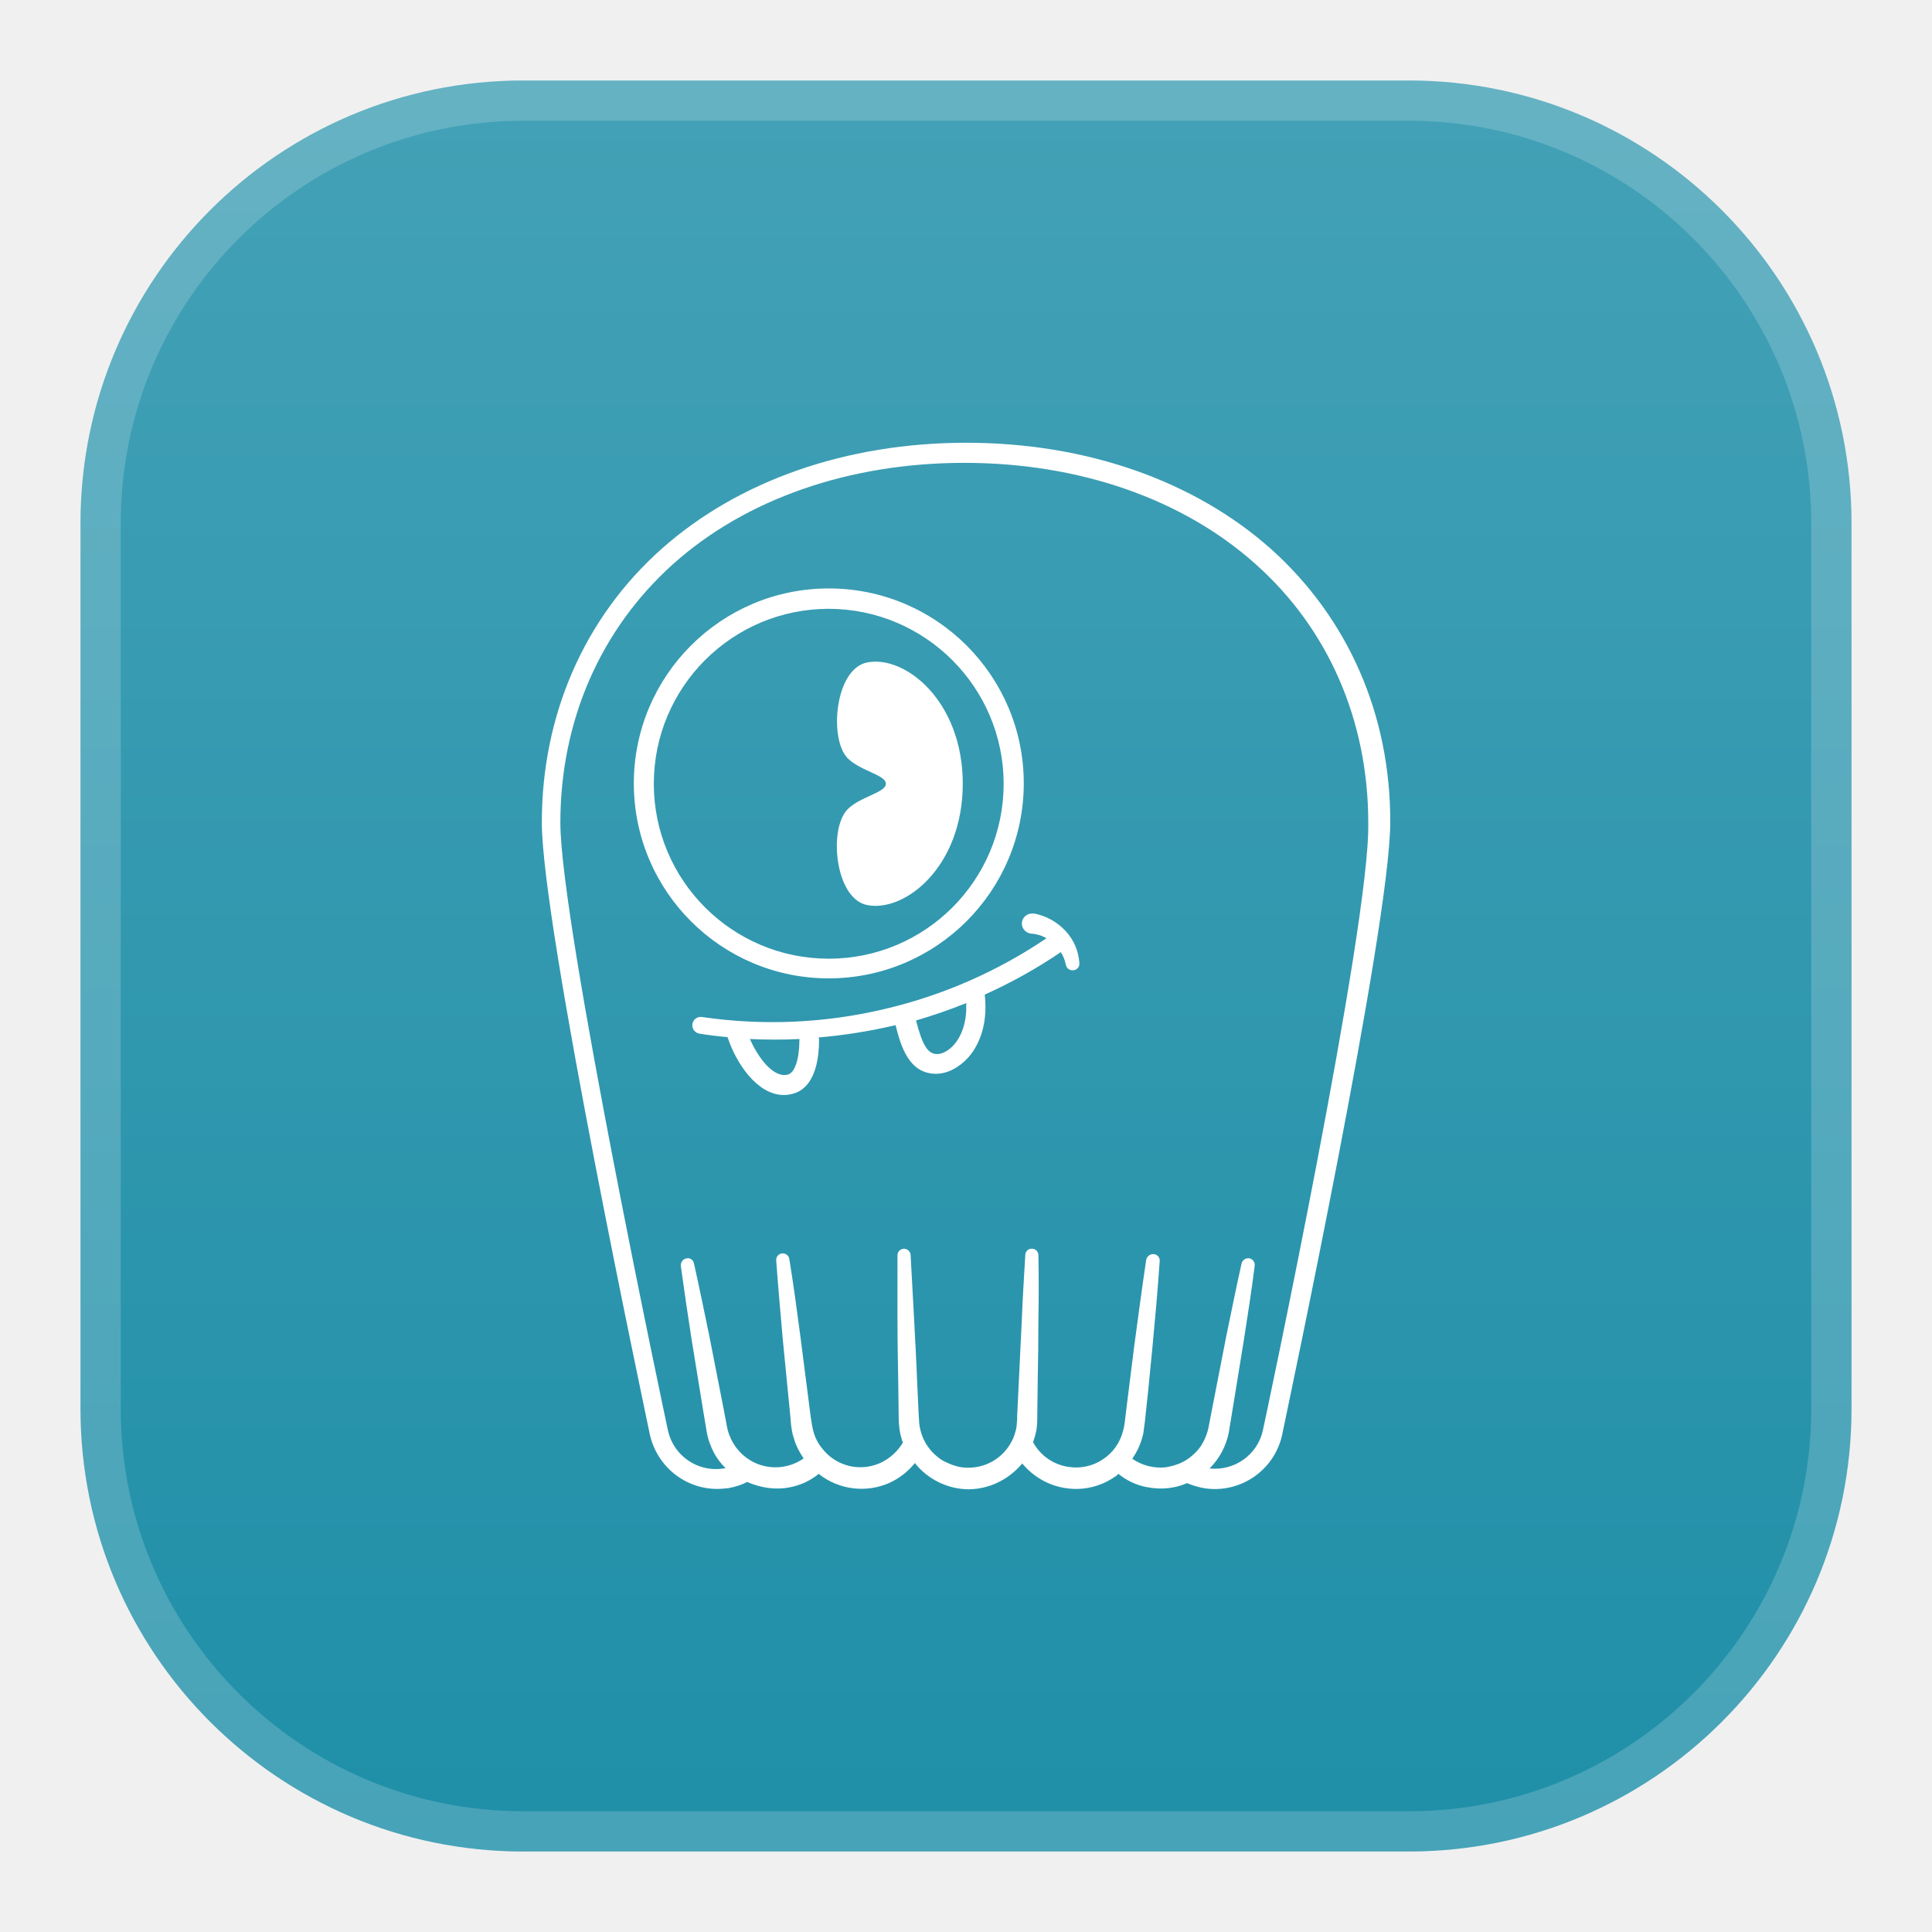
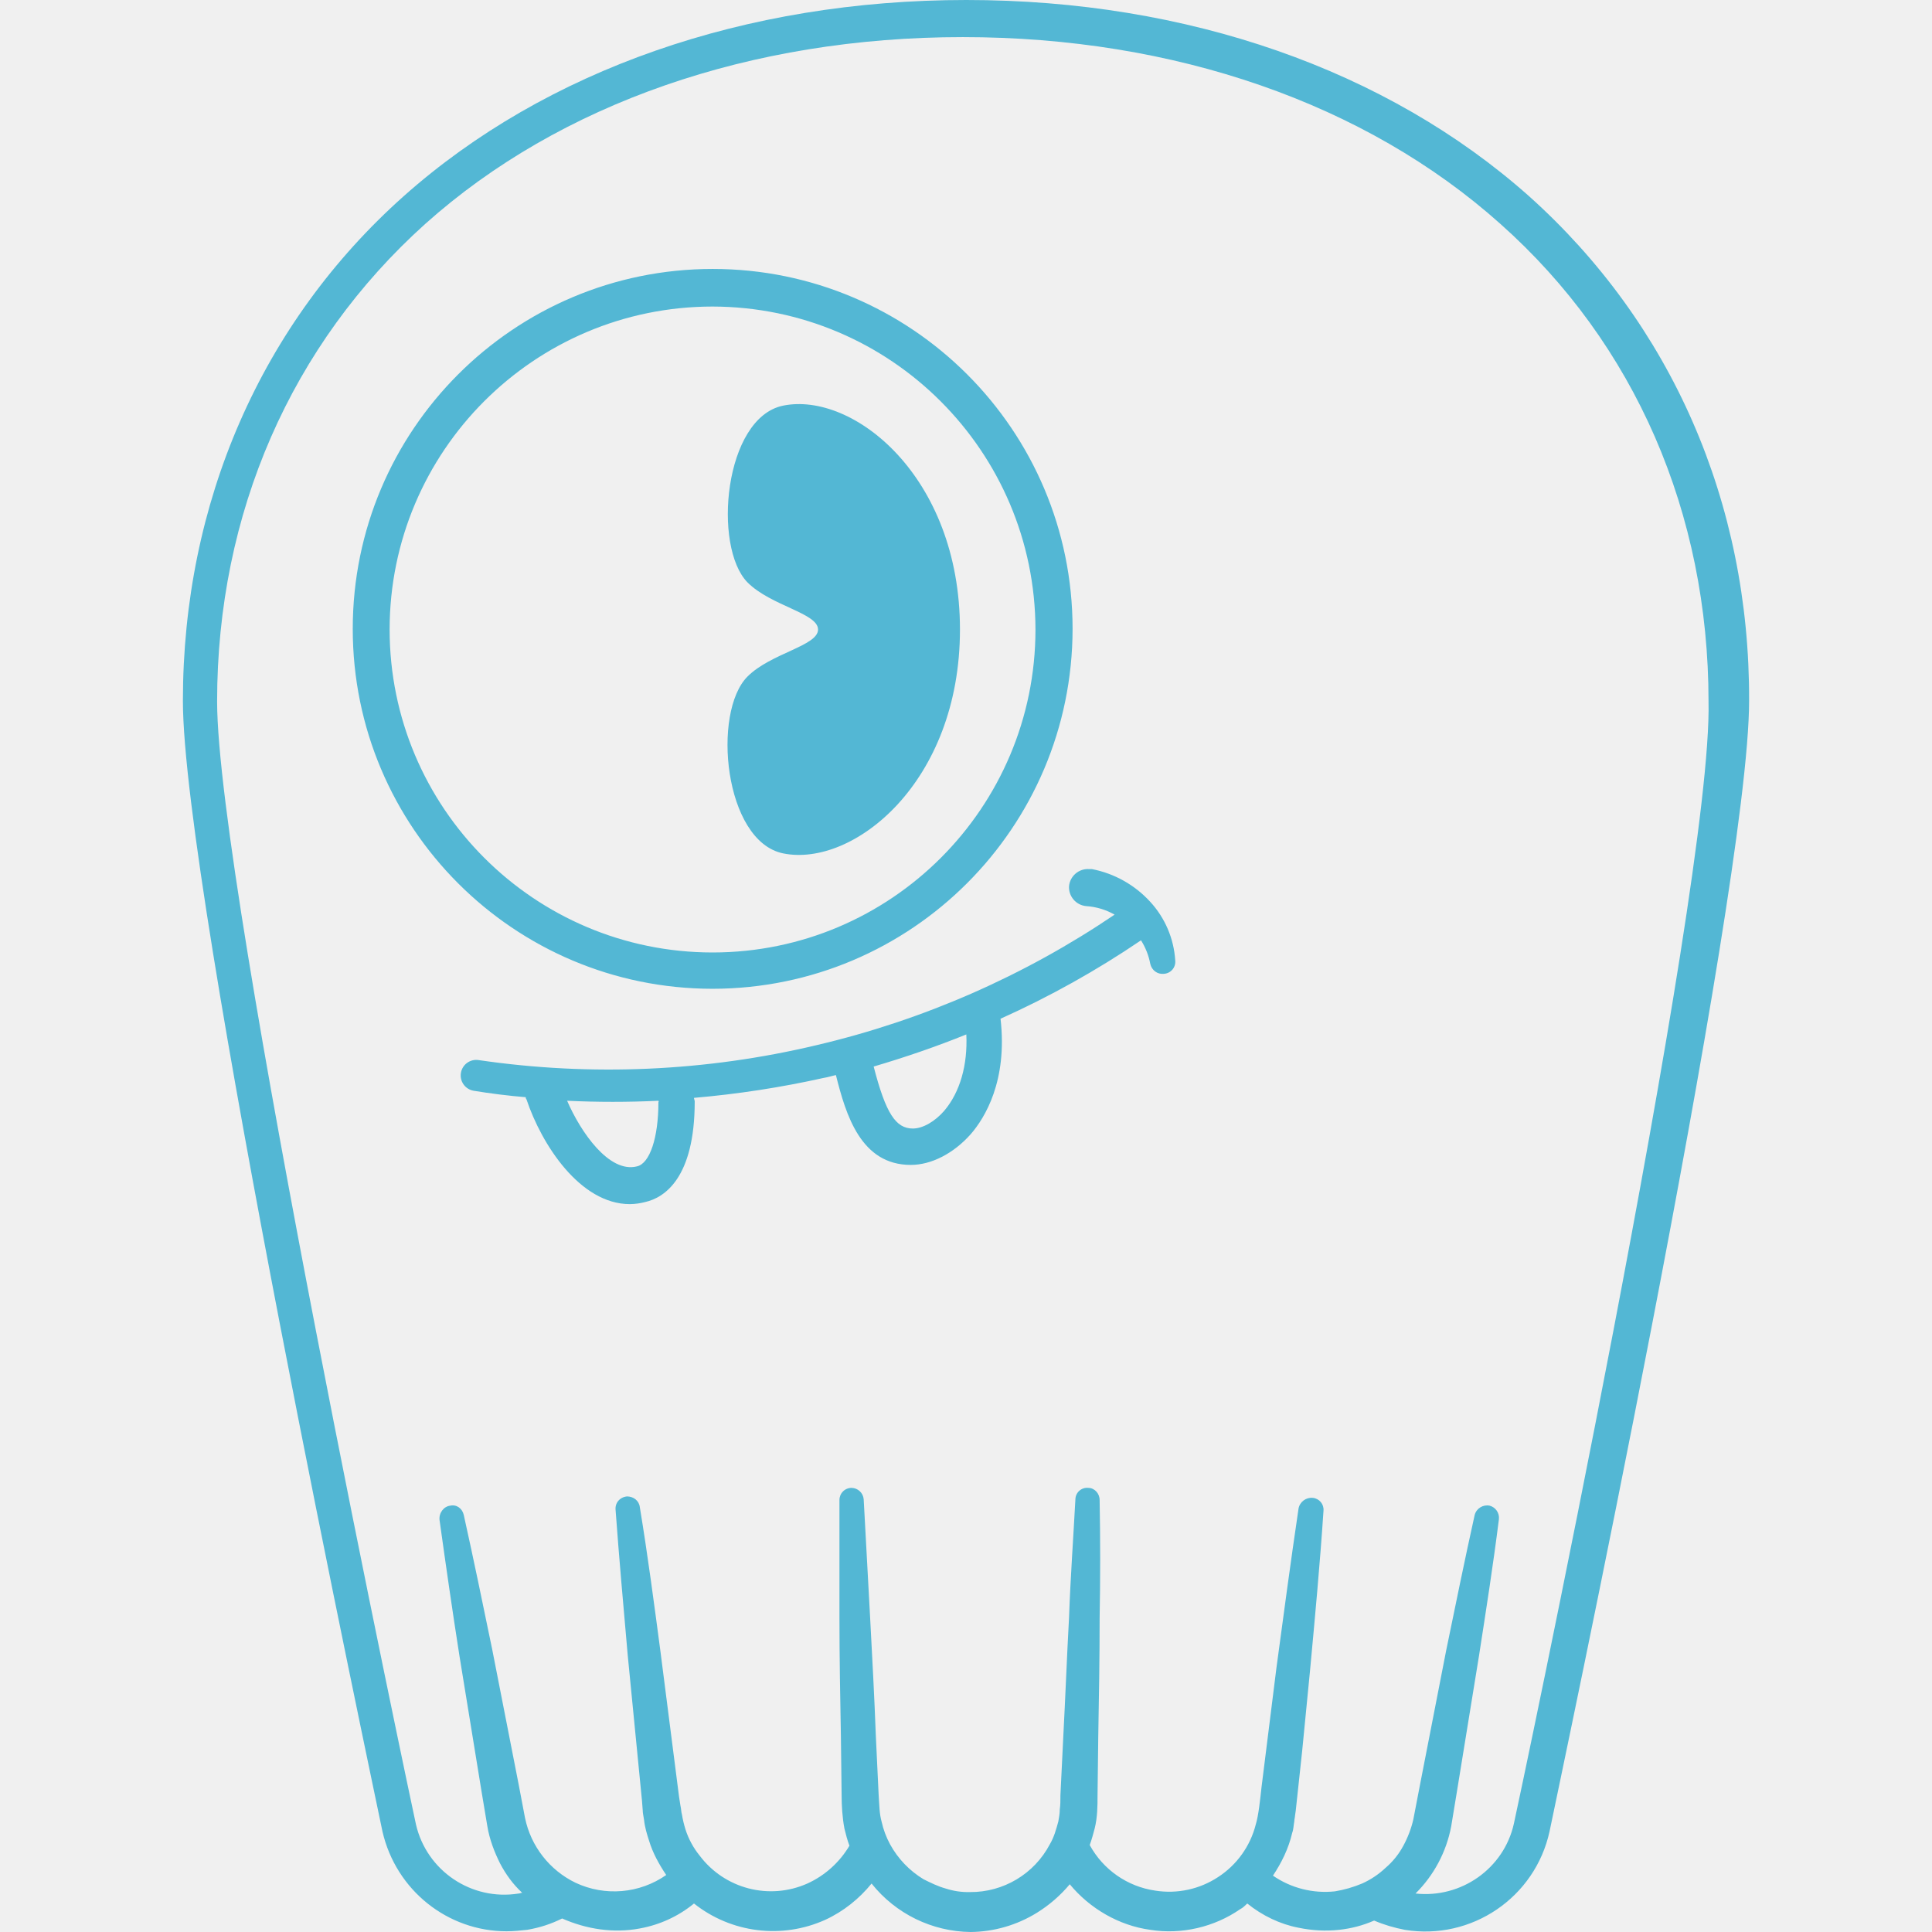
<svg xmlns="http://www.w3.org/2000/svg" width="64" height="64" viewBox="0 0 24 24">
-   <defs>
-     <linearGradient id="g" x1="0" y1="0" x2="0" y2="1">
-       <stop offset="0" stop-color="#43A1B6" />
-       <stop offset="1" stop-color="#1F8FA8" />
-     </linearGradient>
-   </defs>
-   <rect x="1" y="1" width="22" height="22" rx="5.5" fill="url(#g)" />
-   <rect x="1.25" y="1.25" width="21.5" height="21.5" rx="5.25" fill="none" stroke="#FFFFFF" stroke-opacity="0.18" stroke-width="0.5" />
-   <g fill="#FFFFFF" transform="translate(5.500 5.500) scale(0.5417)">
+   <g fill="#53B7D4">
    <path d="M18.992 2.435C17.229.868 14.75 0 12.004 0 9.259 0 6.779.868 5.017 2.435 3.246 4.012 2.272 6.244 2.272 8.706c0 2.373 2.382 13.567 2.479 14.045.169.735.815 1.24 1.541 1.24.089 0 .168-.009.257-.018.151-.026.292-.07.434-.141.301.133.638.186.965.124.248-.045.479-.151.673-.31a1.579 1.579 0 0 0 1.63.203c.23-.106.425-.265.576-.451a1.596 1.596 0 0 0 1.231.602 1.596 1.596 0 0 0 .823-.239 1.695 1.695 0 0 0 .408-.354c.248.301.611.513 1 .566.39.062.797-.035 1.116-.256.036-.018.062-.045.089-.071.186.15.407.257.637.301.169.035.337.044.505.026.151-.017.292-.053.434-.115.124.053.248.089.381.115a1.58 1.58 0 0 0 1.798-1.222c.097-.478 2.479-11.663 2.479-14.045.009-2.462-.965-4.685-2.736-6.271Zm-.186 20.219c-.124.558-.655.93-1.222.868a1.59 1.59 0 0 0 .443-.833l.07-.425.275-1.691c.088-.567.177-1.134.248-1.701a.156.156 0 0 0-.115-.168.16.16 0 0 0-.186.115c-.124.558-.239 1.125-.354 1.683l-.328 1.683-.08.416c-.026.115-.071.23-.124.327a.947.947 0 0 1-.221.275 1.05 1.05 0 0 1-.292.195 1.512 1.512 0 0 1-.337.097 1.142 1.142 0 0 1-.77-.195c.106-.159.194-.336.239-.531.017-.044.017-.097.026-.142 0-.026.009-.053.009-.071l.009-.062.08-.743.097-.992c.062-.665.124-1.329.168-1.993a.147.147 0 0 0-.133-.159.164.164 0 0 0-.177.132c-.097.656-.186 1.32-.274 1.975l-.186 1.488c-.018.16-.036.346-.071.461a1.101 1.101 0 0 1-.469.655 1.104 1.104 0 0 1-.78.168 1.107 1.107 0 0 1-.814-.566c.026-.071.044-.142.061-.204.036-.142.036-.292.036-.408l.009-.735c.009-.487.017-.983.017-1.47a40.02 40.02 0 0 0 0-1.47c0-.079-.062-.15-.141-.15a.145.145 0 0 0-.16.141c-.026.487-.062.983-.079 1.47-.027.488-.045.983-.071 1.471l-.036.735c0 .062 0 .124-.008.177 0 .053-.009.097-.018.15-.027.098-.053.195-.106.284a1.11 1.11 0 0 1-.992.593.893.893 0 0 1-.301-.044c-.098-.027-.186-.071-.275-.115a1.154 1.154 0 0 1-.416-.434 1.082 1.082 0 0 1-.106-.284c-.027-.097-.027-.195-.036-.327l-.035-.735c-.018-.488-.045-.983-.071-1.471l-.08-1.47a.154.154 0 0 0-.15-.141.15.15 0 0 0-.151.15v1.47c0 .487.009.983.018 1.47l.009.735c0 .116.008.266.035.408.018.071.035.142.062.212a1.169 1.169 0 0 1-.523.47 1.109 1.109 0 0 1-1.337-.346 1.002 1.002 0 0 1-.177-.327 1.392 1.392 0 0 1-.044-.186c-.009-.027-.009-.071-.018-.107l-.018-.115-.23-1.797c-.08-.603-.159-1.205-.257-1.798-.009-.08-.079-.133-.159-.133-.089.009-.151.08-.142.168.044.602.098 1.205.151 1.807l.177 1.806.009.116c0 .035.009.07.017.124.009.088.036.177.062.256.045.151.124.293.213.426a1.129 1.129 0 0 1-1.125.097 1.154 1.154 0 0 1-.629-.806l-.079-.416-.328-1.674c-.115-.558-.23-1.116-.354-1.674-.018-.08-.089-.133-.168-.115-.08.009-.142.089-.133.177.079.567.159 1.125.248 1.692l.274 1.682.071.425c.027.169.089.328.16.47.07.133.159.257.274.363-.018 0-.027.009-.044.009a1.126 1.126 0 0 1-1.276-.859c-.026-.115-2.47-11.619-2.47-13.949 0-2.338.921-4.437 2.586-5.933C6.956 1.284 9.33.461 11.96.461s5.004.823 6.678 2.32c1.673 1.488 2.586 3.595 2.586 5.933.053 2.33-2.392 13.834-2.418 13.94Zm-4.517-11.451a1.322 1.322 0 0 0-.726-.407h-.035a.235.235 0 0 0-.248.212.235.235 0 0 0 .212.248.824.824 0 0 1 .354.106 11.147 11.147 0 0 1-3.701 1.621 11.15 11.15 0 0 1-4.198.186.193.193 0 1 0-.062.381c.212.035.434.062.646.08 0 .008 0 .017.009.026.186.558.664 1.302 1.284 1.302a.78.78 0 0 0 .195-.027c.23-.053.611-.292.611-1.248 0-.018-.009-.027-.009-.045a12.213 12.213 0 0 0 1.612-.248c.053-.008.106-.026.151-.035.124.496.31 1.116.93 1.116.256 0 .531-.142.744-.381.177-.204.46-.664.371-1.435a11.47 11.47 0 0 0 1.745-.974.834.834 0 0 1 .115.292c.018.08.089.133.169.124a.15.15 0 0 0 .141-.168 1.184 1.184 0 0 0-.31-.726Zm-6.11 2.489c0 .442-.107.761-.266.797-.346.088-.7-.426-.868-.815.381.018.753.018 1.134 0 .008.009 0 .018 0 .018Zm3.551.106c-.115.133-.266.221-.39.221-.212 0-.336-.186-.487-.77.39-.115.779-.248 1.151-.399.018.381-.079.718-.274.948Zm-2.878-1.515a4.471 4.471 0 1 1 4.472-4.472 4.476 4.476 0 0 1-4.472 4.472Zm0-8.475A4.014 4.014 0 0 0 4.84 7.82a4.014 4.014 0 0 0 4.012 4.012 4.013 4.013 0 0 0 4.011-4.012 4.02 4.02 0 0 0-4.011-4.012Zm.876 1.231c-.735.151-.876 1.754-.442 2.196.292.293.876.381.876.585 0 .204-.584.292-.876.584-.443.443-.293 2.046.442 2.197.868.177 2.197-.877 2.197-2.781 0-1.904-1.329-2.958-2.197-2.781Z" />
  </g>
</svg>
